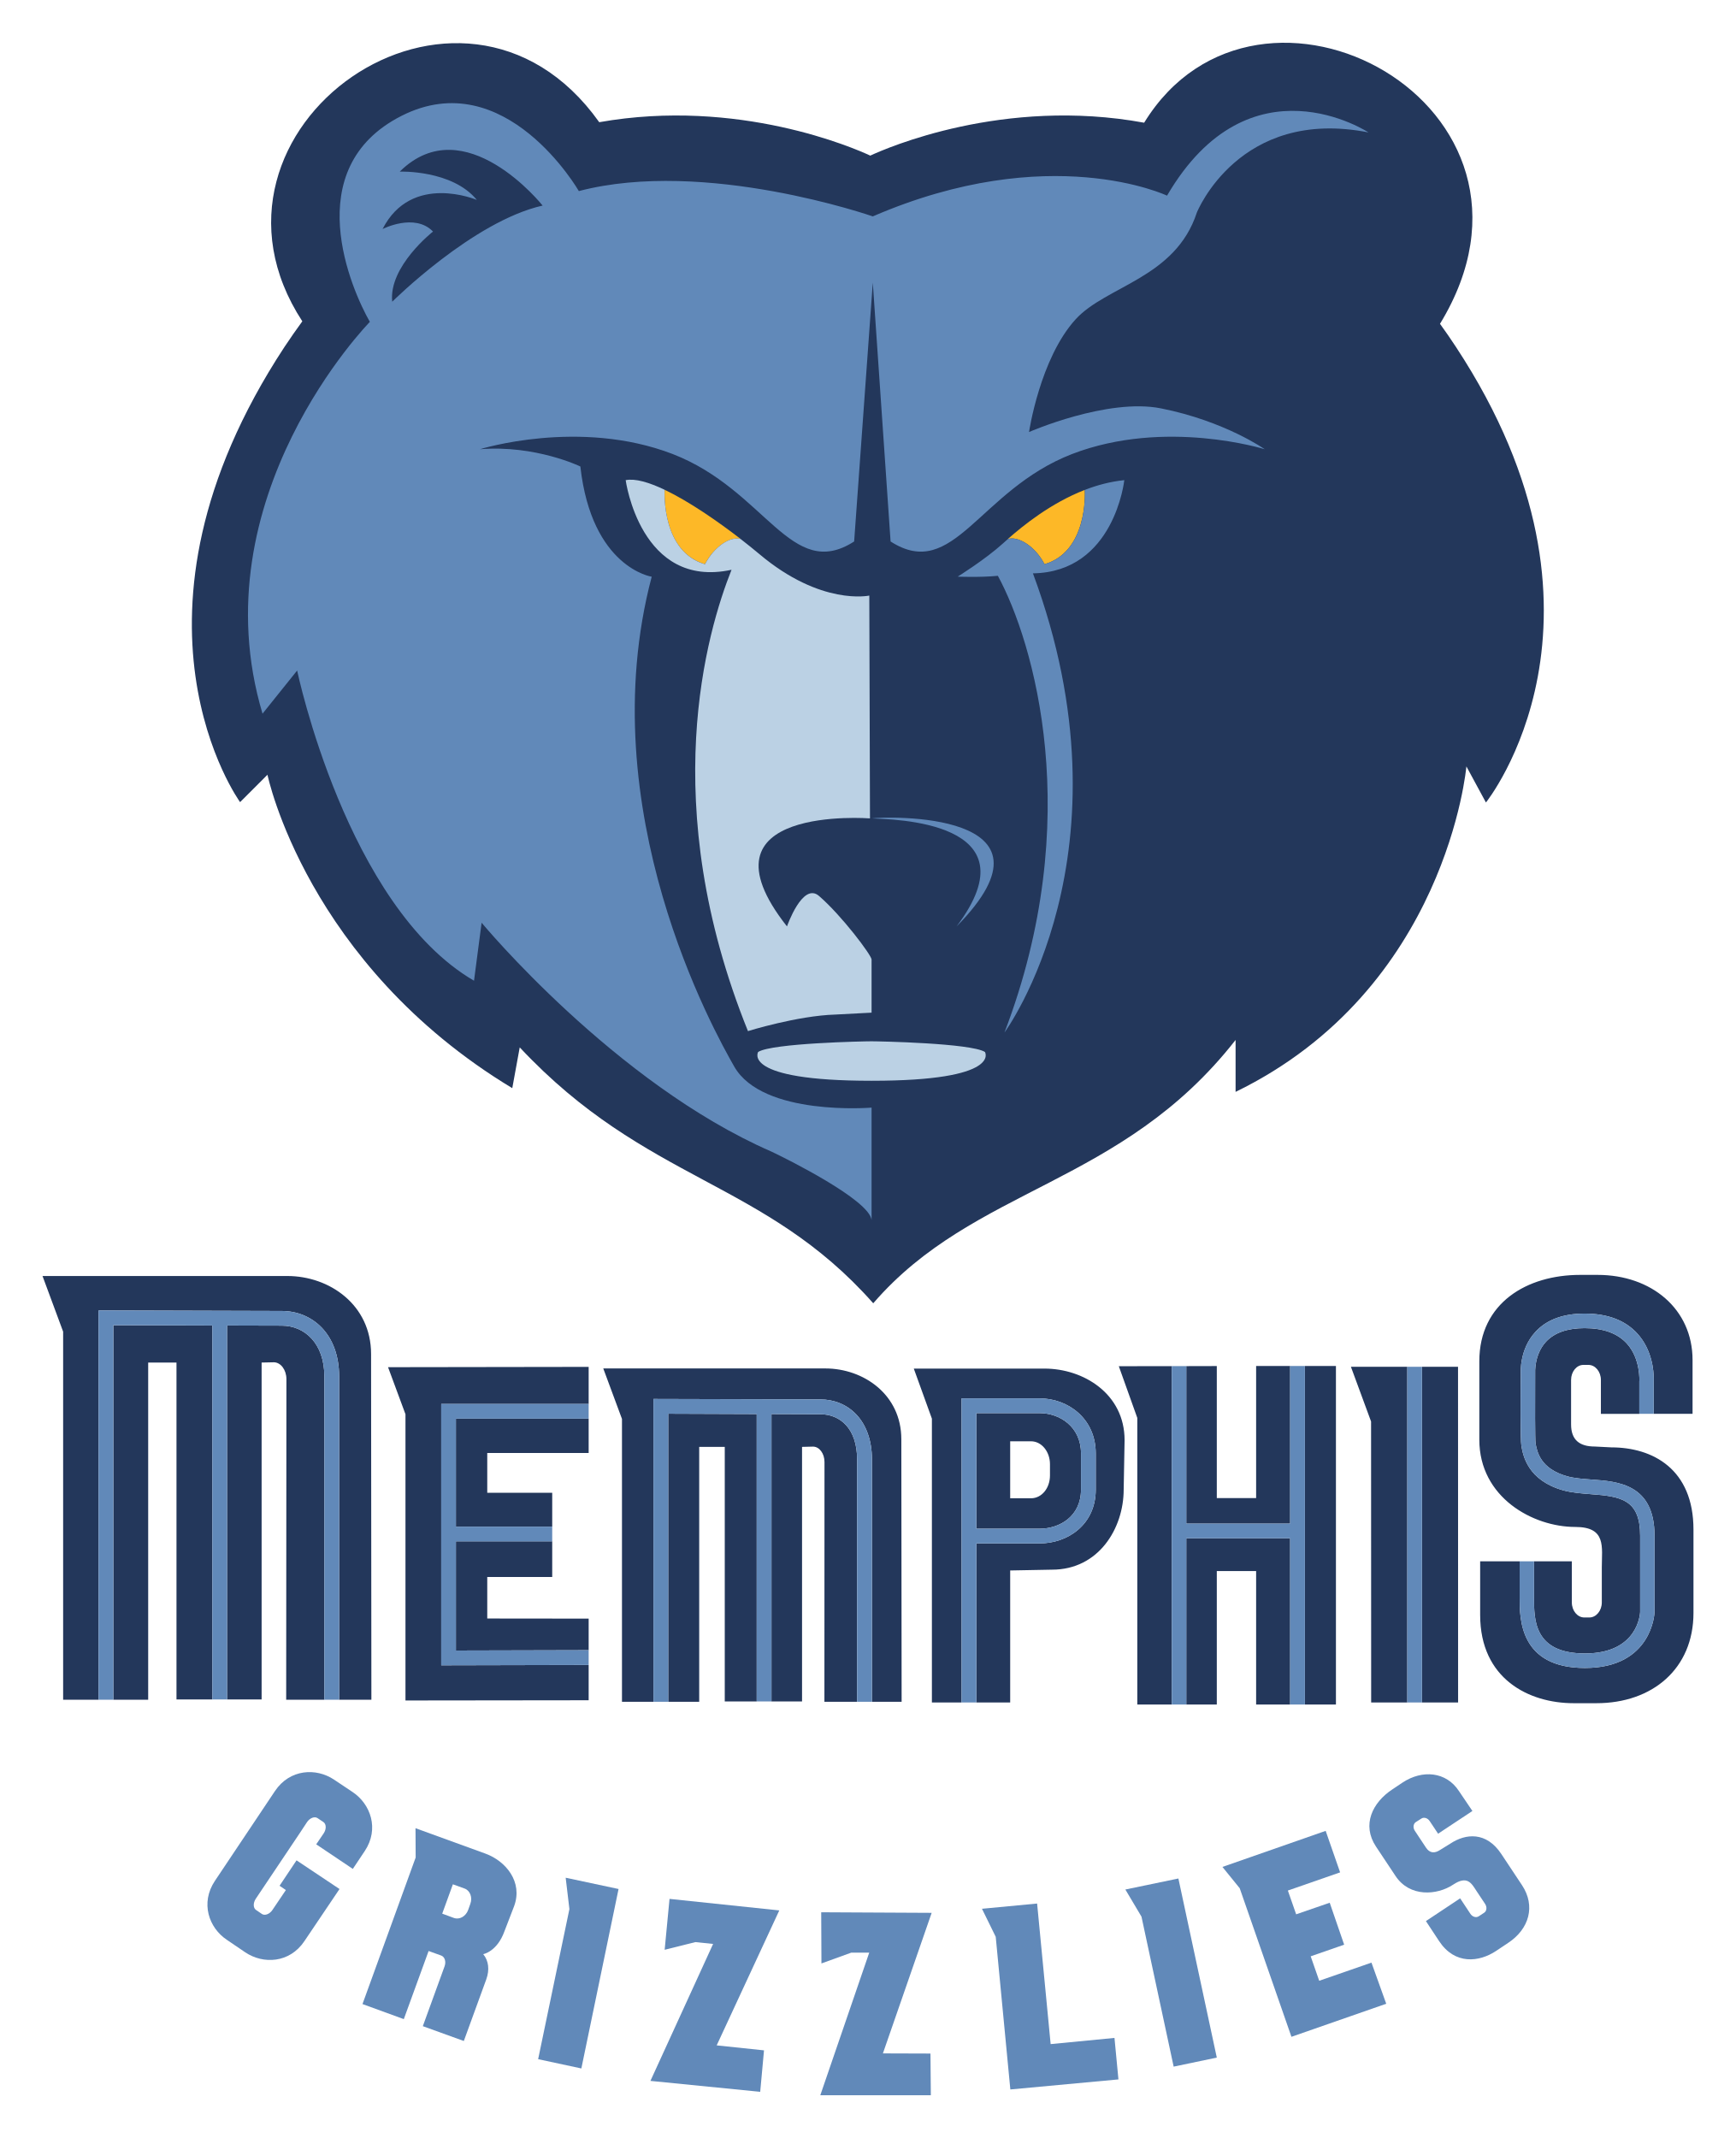
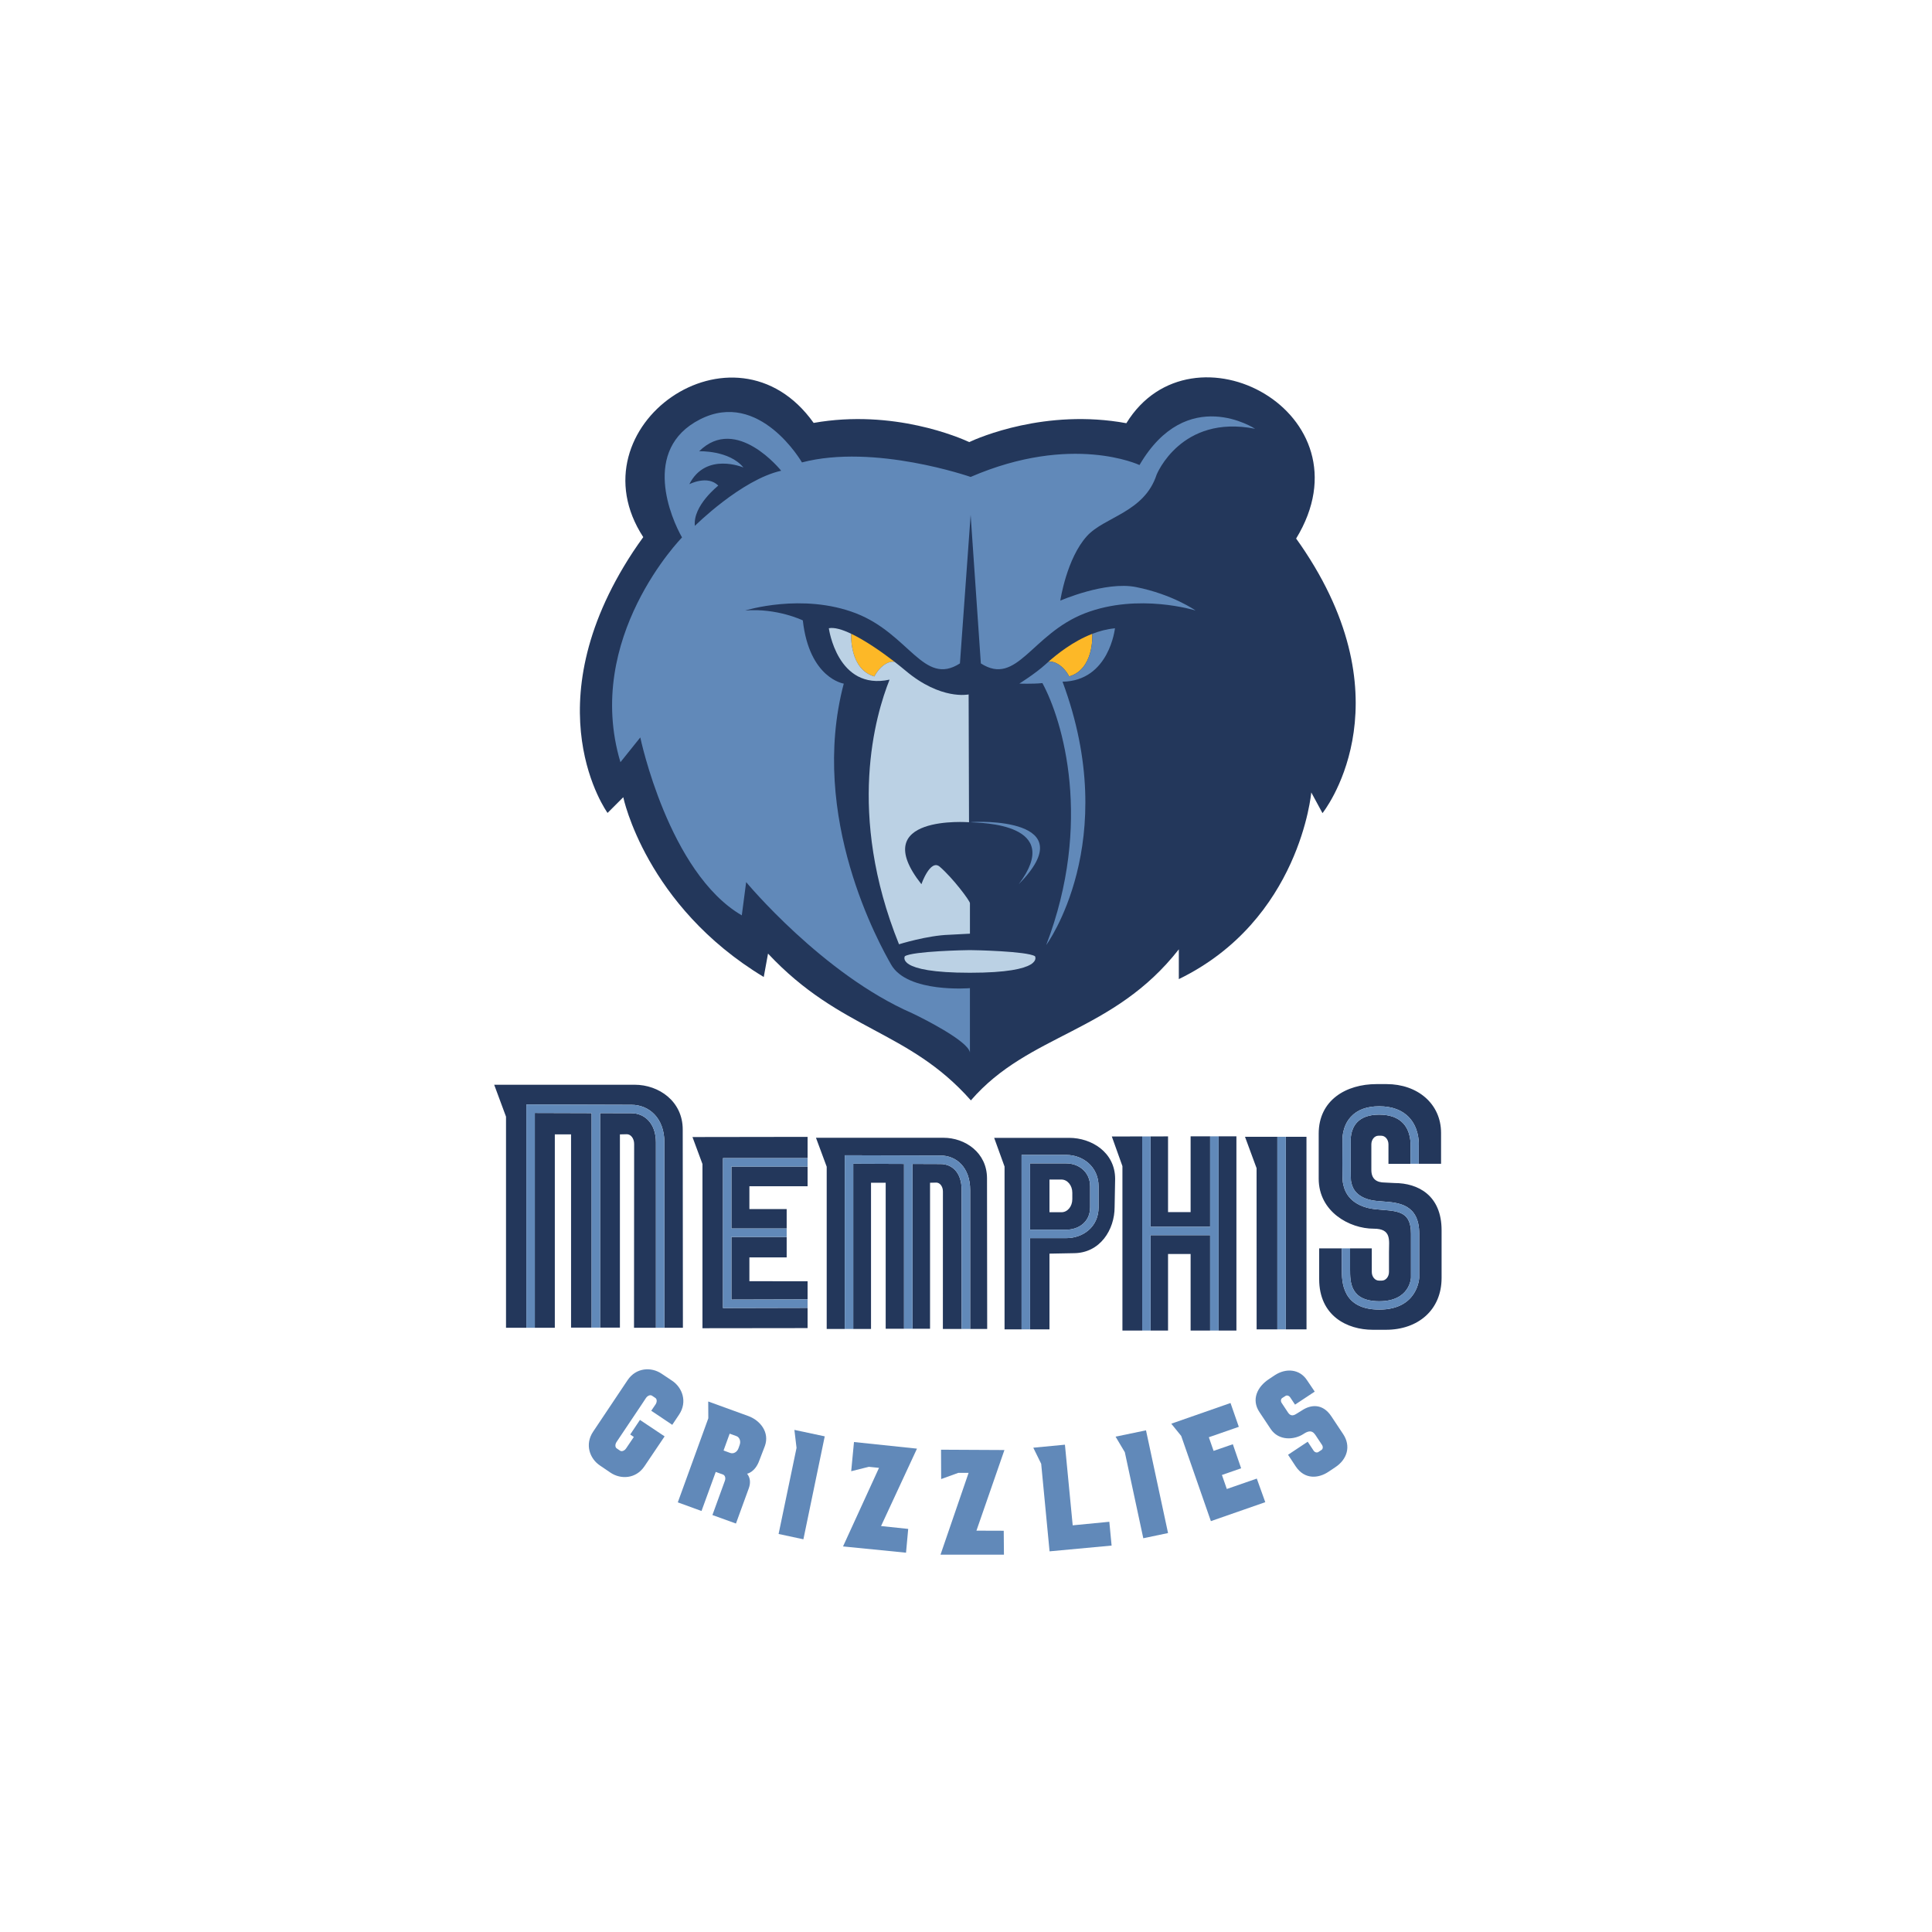
- <svg xmlns="http://www.w3.org/2000/svg" version="1.1" id="Layer_1" x="0px" y="0px" width="203px" height="250px" viewBox="0 0 203 250" enable-background="new 0 0 203 250" xml:space="preserve">
-   <g>
-     <path fill="#23375B" d="M47.414,165.369v33.471c1.886,0,21.421-0.026,21.421-0.026v-4.128l-17.24,0.04v-30.562h17.24v-4.332   l-23.458,0.035L47.414,165.369z M95.914,165.369c0,0-2.535-0.018-5.702-0.021v33.604h3.576v-29.766l1.281-0.031   c0.747,0,1.343,0.81,1.343,1.798l-0.009,28.039h3.825v-28.315C100.228,167.024,98.235,165.369,95.914,165.369 M78.14,198.991h3.621   v-29.806h2.989v29.766h3.736v-33.604c-4.492-0.022-9.5-0.036-10.346-0.04V198.991z M32.94,155.011c0,0-2.847,0-6.387-0.018v43.727   h4.039v-39.395l1.423-0.031c0.809,0,1.477,0.881,1.477,1.971l-0.027,37.486h4.466v-37.794   C37.931,157.065,35.609,155.011,32.94,155.011 M53.312,178.513h11.262v-3.958h-7.597v-4.657h11.858v-4.012H53.312V178.513z    M96.509,160.015H70.543l2.188,5.902v33.074h3.683v-35.409l19.5,0.053c3.247,0,6.049,2.42,6.049,7.041v28.315h3.469l-0.035-30.708   C105.396,163.074,100.984,160.015,96.509,160.015 M146.886,175.173h-4.599v-15.438l-3.567,0.009v18.414h12.143v-18.432h-3.977   V175.173z M56.977,184.402h7.597v-4.173H53.312V193c1.388-0.005,12.997-0.031,15.523-0.04v-3.692l-11.858-0.013V184.402z    M13.254,198.751h4.074v-39.426h3.309v39.395h4.19v-43.727c-5.035-0.019-10.71-0.027-11.573-0.036V198.751z M33.599,149.206H4.972   l2.411,6.507v43.038h4.145v-45.52l21.412,0.063c3.532,0,6.716,2.642,6.716,7.663v37.794h3.772l-0.036-40.427   C43.393,152.586,38.536,149.206,33.599,149.206 M166.279,159.818v39.253h4.225l-0.009-39.253H166.279z M160.327,166.219   l0.01,32.853h4.225v-39.253h-6.592L160.327,166.219z M184.204,178.549c3.665,0,3.104,2.335,3.104,4.741v4.083   c0,0.975-0.658,1.762-1.459,1.762h-0.587c-0.801,0-1.459-0.787-1.459-1.762v-4.804h-4.422v4.248c0,2.598,0,6.524,5.961,6.524   c6.209,0,6.44-4.665,6.449-4.839v-8.923c0-4.221-2.206-4.604-5.791-4.865c-1.077-0.085-2.18-0.169-3.158-0.432   c-4.226-1.17-4.741-4.105-4.938-5.209c-0.133-0.729-0.089-6.533-0.071-8.389c-0.009-0.195-0.169-2.891,1.699-4.928   c1.308-1.437,3.247-2.157,5.765-2.157c2.687,0,4.759,0.787,6.174,2.344c1.734,1.904,1.912,4.377,1.912,5.32   c0,0.187-0.009,0.289-0.009,0.355v3.705h4.546v-6.294c0-5.969-4.813-9.954-11.102-9.954h-2.046   c-6.191,0-11.787,3.256-11.787,10.105v9.163C172.986,175.097,179.249,178.549,184.204,178.549 M122.147,160.032h-15.292   l2.117,5.854v33.189h3.469v-35.561h9.127c3.256,0,6.565,2.304,6.565,6.449v4.208c0,4.137-3.31,6.303-6.565,6.303h-7.4v18.601h3.958   v-15.438c0,0,4.884-0.093,4.901-0.093c5.436,0,8.371-4.817,8.371-9.372l0.106-5.773   C131.505,162.963,126.675,160.032,122.147,160.032 M188.42,169.244l-1.93-0.099c-1.762,0-2.775-0.751-2.775-2.588v-5.195   c0-0.979,0.649-1.762,1.44-1.762h0.588c0.8,0,1.458,0.783,1.458,1.762v3.963h4.493v-3.799c0.009-0.026,0.169-2.642-1.468-4.435   c-1.086-1.183-2.74-1.788-4.929-1.788c-2.028,0-3.55,0.543-4.528,1.602c-1.388,1.513-1.254,3.63-1.254,3.66v0.036v0.035   c-0.018,3.585-0.018,7.646,0.045,8.131c0.178,0.97,0.542,2.984,3.727,3.865c0.81,0.223,1.797,0.298,2.829,0.374   c3.104,0.222,7.356,0.542,7.356,6.573v8.945c0,0.066-0.258,6.516-8.13,6.516c-7.642,0-7.642-5.76-7.642-8.224v-4.248h-4.617v6.271   c0,7.473,5.693,10.319,10.924,10.319h2.678c6.557,0,11.342-4.048,11.342-10.56v-9.74   C198.027,171.774,193.26,169.244,188.42,169.244 M132.991,165.801v33.515h4.029v-39.572l-6.191,0.009L132.991,165.801z    M126.408,174.172v-4.208c0-3.153-2.509-4.724-4.84-4.724h-7.4v13.513h7.4C123.899,178.753,126.408,177.321,126.408,174.172    M118.126,175.195v-6.663h2.438c1.228,0,2.215,1.201,2.215,2.678v1.312c0,1.499-0.97,2.674-2.215,2.674H118.126z M152.588,199.315   h3.63v-39.59h-3.63V199.315z M138.72,199.315h3.567v-15.607h4.599v15.607h3.977v-19.441H138.72V199.315z" />
-     <path fill="#6189B9" d="M76.414,198.991v-35.409l19.5,0.053c3.242,0,6.049,2.42,6.049,7.041v28.315h-1.734v-28.315   c0-3.651-1.993-5.307-4.314-5.307c0,0-2.535-0.018-5.702-0.021v33.604h-1.726v-33.604c-4.492-0.022-9.5-0.036-10.346-0.04v33.684   H76.414z M68.835,165.886H53.312v12.627h11.262v1.717H53.312V193c1.388-0.005,12.997-0.031,15.523-0.04v1.726l-17.24,0.04v-30.562   h17.24V165.886z M11.528,198.751v-45.52l21.412,0.063c3.532,0,6.716,2.642,6.716,7.663v37.794h-1.726v-37.794   c0-3.892-2.322-5.946-4.991-5.946c0,0-2.847,0-6.387-0.018v43.727h-1.726v-43.727c-5.035-0.019-10.71-0.027-11.573-0.036v43.794   H11.528z M164.562,159.818h1.718v39.253h-1.718V159.818z M112.441,199.075v-35.561h9.127c3.256,0,6.565,2.304,6.565,6.449v4.208   c0,4.137-3.31,6.303-6.565,6.303h-7.4v18.601H112.441z M179.382,182.569v4.248c0,2.598,0,6.524,5.961,6.524   c6.209,0,6.44-4.665,6.449-4.839v-8.923c0-4.221-2.206-4.604-5.791-4.865c-1.077-0.085-2.18-0.169-3.158-0.432   c-4.226-1.17-4.741-4.105-4.938-5.209c-0.133-0.729-0.089-6.533-0.071-8.389c-0.009-0.195-0.169-2.891,1.699-4.928   c1.308-1.437,3.247-2.157,5.765-2.157c2.687,0,4.759,0.787,6.174,2.344c1.734,1.904,1.912,4.377,1.912,5.32   c0,0.187-0.009,0.289-0.009,0.355v3.705h-1.681v-3.799c0.009-0.026,0.169-2.642-1.468-4.435c-1.086-1.183-2.74-1.788-4.929-1.788   c-2.028,0-3.55,0.543-4.528,1.602c-1.388,1.513-1.254,3.63-1.254,3.66v0.036v0.035c-0.018,3.585-0.018,7.646,0.045,8.131   c0.178,0.97,0.542,2.984,3.727,3.865c0.81,0.223,1.797,0.298,2.829,0.374c3.104,0.222,7.356,0.542,7.356,6.573v8.945   c0,0.066-0.258,6.516-8.13,6.516c-7.642,0-7.642-5.76-7.642-8.224v-4.248H179.382z M126.408,174.172v-4.208   c0-3.153-2.509-4.724-4.84-4.724h-7.4v13.513h7.4C123.899,178.753,126.408,177.321,126.408,174.172 M137.021,199.315v-39.572h1.699   v18.414h12.143v-18.432h1.726v39.59h-1.726v-19.441H138.72v19.441H137.021z" />
-     <path fill="#23375B" d="M170.255,40.573c-0.613-0.943-1.236-1.83-1.868-2.708c15.621-25.615-21.242-45.255-34.595-23.516   c-16.439-3.024-30.175,2.982-32.025,3.848c-1.842-0.861-15.425-6.79-31.696-3.908c-16.128-22.682-49.389,0.761-34.72,23.283   c-0.703,0.967-1.396,1.955-2.09,3.002c-20.834,31.723-5.186,53.221-5.186,53.221l3.202-3.203c0,0,4.555,22.117,28.626,36.648   l0.872-4.768c14.82,15.828,28.546,15.458,41.338,29.923c11.823-13.7,29-13.7,42.371-30.791v6.071   c24.73-12.038,26.989-38.058,26.989-38.058l2.286,4.221C173.76,93.839,191.106,72.296,170.255,40.573" />
-     <path fill="#FDB827" d="M117.833,63.044c1.165-0.422,3.211,0.801,4.305,2.929c5.009-1.457,4.742-8.208,4.711-8.687   C122.863,58.832,119.585,61.496,117.833,63.044" />
-     <path fill="#6189B9" d="M101.962,95.696c1.379-0.218,23.342-1.012,9.892,12.639C121.23,95.914,104.222,95.823,101.962,95.696    M139.956,24.848c0,0,4.938-12.348,20.069-9.363c0,0-13.887-9.147-23.557,7.392c0,0-13.717-6.514-34.408,2.426   c0,0-19.598-6.832-34.373-2.96c0,0-8.611-14.954-20.745-8.791c-12.125,6.153-5.809,20.396-3.692,24.085   c0,0-20.113,20.482-12.552,45.815l4.048-5.046c0,0,5.764,27.577,20.683,36.272l0.889-6.781c0,0,15.559,18.772,33.857,26.745   c1.726,0.814,11.449,5.631,11.742,8.011v-13.137c0,0-12.712,1.057-16.057-4.799c-2.277-3.985-16.857-30.014-9.652-57.28   c0,0-7.019-1.043-8.344-12.89c0,0-5.24-2.544-11.742-2.017c0,0,11.635-3.643,22.55,0.565c10.897,4.228,13.815,14.971,21.208,10.221   l2.18-30.27l2.081,30.27c7.393,4.75,10.311-5.994,21.208-10.221c10.915-4.208,22.542-0.565,22.542-0.565s-4.644-3.285-12.125-4.777   c-6.254-1.252-15.435,2.765-15.435,2.765s1.272-8.591,5.444-13.177C129.353,33.408,137.447,32.541,139.956,24.848 M45.866,35.278   c-0.445-4.121,4.768-8.202,4.768-8.202c-2.144-2.222-5.898-0.295-5.898-0.295c3.398-6.654,11.022-3.403,11.022-3.403   c-2.882-3.534-9.012-3.312-9.012-3.312c7.579-7.497,16.707,3.972,16.707,3.972C55.313,25.869,45.866,35.278,45.866,35.278    M126.853,57.286L126.853,57.286c-0.062,0.024-0.115,0.047-0.16,0.069C126.737,57.333,126.791,57.306,126.853,57.286    M120.786,67.043c12.151,32.694-3.327,53.69-3.327,53.69c9.536-24.941,3.407-45.693-0.773-53.403   c-2.127,0.209-4.697,0.096-4.697,0.096s3.211-1.995,5.302-3.89c0.16-0.145,0.347-0.313,0.561-0.5c0,0.004-0.018,0.004-0.018,0.009   c1.165-0.422,3.211,0.801,4.305,2.929c5.009-1.452,4.742-8.187,4.715-8.687c1.45-0.569,3.016-0.979,4.617-1.143   C131.47,56.143,130.322,66.892,120.786,67.043" />
-     <path fill="#FDB827" d="M77.722,57.271c-0.027,0.496-0.289,7.25,4.715,8.7c1.076-2.09,3.007-3.298,4.181-2.942   C83.922,60.951,80.577,58.632,77.722,57.271" />
-     <path fill="#BBD1E4" d="M101.918,126.377c-15.318,0-13.263-3.371-13.263-3.371c1.663-1.032,12.383-1.246,13.246-1.246   c0.854,0,11.609,0.214,13.272,1.246C115.173,123.006,117.236,126.377,101.918,126.377 M77.73,57.277c0,0-0.013-0.004-0.013-0.009   C77.717,57.273,77.73,57.277,77.73,57.277 M101.918,112.197v6.214l-4.225,0.223c-4.439,0.129-10.23,1.935-10.23,1.935   c-10.746-26.616-4.786-46.76-1.921-53.944c-10.657,2.313-12.378-10.479-12.378-10.479c1.107-0.225,2.727,0.253,4.555,1.123   c-0.022,0.502-0.28,7.252,4.719,8.705c1.076-2.091,2.998-3.303,4.163-2.951c0.792,0.618,1.539,1.216,2.188,1.761   c7.232,6.1,12.863,4.857,12.863,4.857s0.08,23.205,0.08,26.056c0,0-20.958-1.639-9.706,12.63c0,0,1.815-5.215,3.736-3.569   C98.422,107.047,101.918,111.706,101.918,112.197" />
-     <path fill="#6189B9" d="M54.993,222.636l-0.24,0.676c-0.276,0.779-1.023,1.197-1.69,0.952l-1.352-0.498l1.246-3.43l1.37,0.494   C54.975,221.065,55.278,221.88,54.993,222.636 M56.754,216.742l-8.166-2.967l0.018,3.425l-6.218,17.138l4.831,1.762l2.9-7.966   l1.468,0.529c0.427,0.155,0.596,0.716,0.4,1.259l-2.544,7.001l4.794,1.734l2.625-7.206c0.409-1.129,0.275-2.179-0.356-2.948   c0,0,1.619-0.28,2.482-2.674l1.139-2.962C61.149,220.057,59.165,217.619,56.754,216.742" />
-     <path fill="#6189B9" d="M156.707,218.939l-1.69-4.853l-12.071,4.217l2.02,2.491l6.049,17.373   c0.961-0.338,11.084-3.865,11.084-3.865l-1.726-4.809l-6.111,2.122c-0.169-0.498-0.996-2.86-0.996-2.86l3.914-1.36l-1.69-4.906   l-3.923,1.356l-0.97-2.78L156.707,218.939z" />
-     <polygon fill="#6189B9" points="122.858,239.021 121.275,222.583 114.826,223.196 116.436,226.475 118.144,244.324    130.785,243.149 130.322,238.297  " />
-     <polygon fill="#6189B9" points="66.584,223.232 66.148,219.566 72.331,220.884 67.981,241.868 62.928,240.783  " />
-     <polygon fill="#6189B9" points="133.48,224.117 131.595,220.945 137.795,219.656 142.287,240.597 137.243,241.655  " />
-     <polygon fill="#6189B9" points="91.127,223.388 78.291,222.04 77.722,227.991 81.315,227.093 83.388,227.307 76.058,243.323    88.895,244.6 89.339,239.751 83.806,239.169  " />
-     <polygon fill="#6189B9" points="108.945,223.672 96.029,223.605 96.056,229.588 99.534,228.329 101.643,228.329 95.922,245    108.848,245 108.804,240.125 103.243,240.107  " />
-     <path fill="#6189B9" d="M172.648,221.105l1.014,1.526c0.24,0.369,0.196,0.813-0.098,1.019l-0.649,0.427   c-0.303,0.195-0.738,0.071-0.979-0.298l-1.192-1.802l-4.003,2.66l1.548,2.349c1.851,2.793,4.688,2.446,6.646,1.147l1.414-0.943   c2.474-1.628,3.238-4.323,1.628-6.752l-2.42-3.647c-1.752-2.642-4.163-2.41-5.969-1.209l-1.174,0.725   c-0.658,0.436-1.228,0.404-1.673-0.271l-1.29-1.948c-0.249-0.364-0.195-0.818,0.099-1.022l0.658-0.418   c0.293-0.196,0.729-0.071,0.97,0.289l0.987,1.48l4.012-2.655l-1.584-2.344c-1.468-2.242-4.252-2.531-6.601-0.97l-1.183,0.792   c-2.313,1.529-3.603,4.132-1.903,6.689l2.276,3.425c1.664,2.521,4.866,2.26,6.717,1.036   C171.581,219.265,172.062,220.207,172.648,221.105" />
-     <path fill="#6189B9" d="M35.591,226.986c-1.734,2.579-4.813,2.713-6.912,1.303l-2.153-1.463c-2.1-1.401-3.123-4.306-1.397-6.89   l7.028-10.511c1.735-2.584,4.821-2.731,6.912-1.325l2.162,1.445c2.099,1.401,3.149,4.306,1.423,6.898l-1.397,2.091l-4.279-2.873   l0.881-1.299c0.32-0.485,0.302-1.077-0.044-1.308l-0.685-0.459c-0.347-0.23-0.898-0.018-1.228,0.468c0,0-0.338,0.524-0.863,1.308   c-0.961,1.428-5.133,7.659-5.133,7.659c-0.32,0.489-0.312,1.076,0.036,1.308l0.685,0.467c0.338,0.227,0.898,0.022,1.228-0.467   l1.574-2.331l-0.738-0.502l1.984-2.972l5.026,3.354L35.591,226.986z" />
+ <svg xmlns="http://www.w3.org/2000/svg" width="512px" height="512px" viewBox="0 0 512 512" version="1.1">
+   <defs />
+   <g id="NBA" stroke="none" stroke-width="1" fill="none" fill-rule="evenodd">
+     <g id="memphis-grizzlies">
+       <g id="svg" transform="translate(131, 100)">
+         <g id="Group">
+           <path d="M55.16,208.48 L55.16,251.992 C57.613,251.992 83.019,251.958 83.019,251.958 L83.019,246.592 L60.598,246.644 L60.598,206.913 L83.019,206.913 L83.019,201.282 L52.511,201.327 L55.16,208.48 L55.16,208.48 Z M118.235,208.48 C118.235,208.48 114.938,208.456 110.82,208.452 L110.82,252.138 L115.47,252.138 L115.47,213.442 L117.136,213.401 C118.108,213.401 118.883,214.454 118.883,215.739 L118.871,252.19 L123.846,252.19 L123.846,215.38 C123.846,210.631 121.254,208.48 118.235,208.48 L118.235,208.48 Z M95.12,252.188 L99.829,252.188 L99.829,213.44 L103.716,213.44 L103.716,252.136 L108.575,252.136 L108.575,208.451 C102.733,208.423 96.22,208.404 95.12,208.399 L95.12,252.188 L95.12,252.188 Z M36.336,195.014 C36.336,195.014 32.634,195.014 28.03,194.991 L28.03,251.836 L33.283,251.836 L33.283,200.623 L35.133,200.582 C36.186,200.582 37.054,201.727 37.054,203.144 L37.019,251.876 L42.827,251.876 L42.827,202.744 C42.827,197.685 39.808,195.014 36.336,195.014 L36.336,195.014 Z M62.831,225.567 L77.477,225.567 L77.477,220.422 L67.597,220.422 L67.597,214.367 L83.019,214.367 L83.019,209.152 L62.831,209.152 L62.831,225.567 L62.831,225.567 Z M119.009,201.519 L85.24,201.519 L88.085,209.192 L88.085,252.188 L92.875,252.188 L92.875,206.157 L118.235,206.226 C122.458,206.226 126.102,209.371 126.102,215.379 L126.102,252.188 L130.614,252.188 L130.568,212.268 C130.567,205.496 124.829,201.519 119.009,201.519 L119.009,201.519 Z M184.525,221.225 L178.544,221.225 L178.544,201.155 L173.905,201.167 L173.905,225.105 L189.697,225.105 L189.697,201.144 L184.525,201.144 L184.525,221.225 L184.525,221.225 Z M67.597,233.223 L77.477,233.223 L77.477,227.798 L62.831,227.798 L62.831,244.4 C64.636,244.393 79.733,244.36 83.019,244.348 L83.019,239.548 L67.597,239.531 L67.597,233.223 L67.597,233.223 Z M10.734,251.876 L16.033,251.876 L16.033,200.623 L20.336,200.623 L20.336,251.836 L25.785,251.836 L25.785,194.991 C19.237,194.966 11.857,194.956 10.734,194.944 L10.734,251.876 L10.734,251.876 Z M37.194,187.468 L-0.036,187.468 L3.099,195.927 L3.099,251.876 L8.49,251.876 L8.49,192.7 L36.336,192.782 C40.93,192.782 45.071,196.217 45.071,202.744 L45.071,251.876 L49.976,251.876 L49.929,199.321 C49.931,191.862 43.614,187.468 37.194,187.468 L37.194,187.468 Z M209.746,201.263 L209.746,252.292 L215.241,252.292 L215.229,201.263 L209.746,201.263 L209.746,201.263 Z M202.006,209.585 L202.019,252.294 L207.513,252.294 L207.513,201.265 L198.94,201.265 L202.006,209.585 L202.006,209.585 Z M233.058,225.614 C237.824,225.614 237.095,228.649 237.095,231.777 L237.095,237.085 C237.095,238.352 236.239,239.375 235.197,239.375 L234.434,239.375 C233.392,239.375 232.537,238.352 232.537,237.085 L232.537,230.84 L226.786,230.84 L226.786,236.362 C226.786,239.739 226.786,244.843 234.538,244.843 C242.613,244.843 242.913,238.779 242.925,238.553 L242.925,226.953 C242.925,221.465 240.056,220.968 235.394,220.628 C233.993,220.518 232.559,220.409 231.287,220.067 C225.791,218.546 225.121,214.73 224.865,213.295 C224.692,212.347 224.749,204.802 224.772,202.389 C224.761,202.136 224.553,198.631 226.982,195.983 C228.683,194.115 231.205,193.179 234.48,193.179 C237.974,193.179 240.669,194.202 242.509,196.226 C244.764,198.701 244.996,201.916 244.996,203.142 C244.996,203.385 244.984,203.518 244.984,203.603 L244.984,208.42 L250.896,208.42 L250.896,200.238 C250.896,192.478 244.637,187.298 236.458,187.298 L233.797,187.298 C225.745,187.298 218.468,191.53 218.468,200.434 L218.468,212.346 C218.469,221.126 226.614,225.614 233.058,225.614 L233.058,225.614 Z M152.352,201.542 L132.464,201.542 L135.217,209.152 L135.217,252.298 L139.729,252.298 L139.729,206.068 L151.599,206.068 C155.833,206.068 160.137,209.063 160.137,214.452 L160.137,219.922 C160.137,225.3 155.832,228.116 151.599,228.116 L141.975,228.116 L141.975,252.298 L147.122,252.298 L147.122,232.228 C147.122,232.228 153.474,232.107 153.496,232.107 C160.566,232.107 164.383,225.845 164.383,219.924 L164.521,212.419 C164.522,205.352 158.241,201.542 152.352,201.542 L152.352,201.542 Z M238.541,213.517 L236.031,213.388 C233.74,213.388 232.422,212.412 232.422,210.024 L232.422,203.271 C232.422,201.998 233.266,200.98 234.295,200.98 L235.06,200.98 C236.1,200.98 236.956,201.998 236.956,203.271 L236.956,208.423 L242.799,208.423 L242.799,203.484 C242.811,203.45 243.019,200.049 240.89,197.718 C239.477,196.18 237.326,195.394 234.48,195.394 C231.842,195.394 229.863,196.1 228.591,197.476 C226.786,199.443 226.96,202.196 226.96,202.234 L226.96,202.281 L226.96,202.327 C226.937,206.987 226.937,212.267 227.018,212.897 C227.25,214.158 227.723,216.776 231.865,217.922 C232.919,218.212 234.203,218.309 235.545,218.408 C239.581,218.696 245.111,219.112 245.111,226.953 L245.111,238.581 C245.111,238.667 244.776,247.052 234.538,247.052 C224.599,247.052 224.599,239.564 224.599,236.361 L224.599,230.838 L218.595,230.838 L218.595,238.991 C218.595,248.706 225.999,252.405 232.802,252.405 L236.285,252.405 C244.812,252.405 251.035,247.143 251.035,238.677 L251.035,226.015 C251.035,216.806 244.836,213.517 238.541,213.517 L238.541,213.517 Z M166.455,209.041 L166.455,252.611 L171.694,252.611 L171.694,201.167 L163.643,201.179 L166.455,209.041 L166.455,209.041 Z M157.893,219.924 L157.893,214.453 C157.893,210.354 154.63,208.312 151.599,208.312 L141.975,208.312 L141.975,225.879 L151.599,225.879 C154.63,225.879 157.893,224.017 157.893,219.924 L157.893,219.924 Z M147.122,221.254 L147.122,212.592 L150.293,212.592 C151.89,212.592 153.174,214.153 153.174,216.073 L153.174,217.779 C153.174,219.727 151.912,221.255 150.293,221.255 L147.122,221.255 L147.122,221.254 Z M191.941,252.609 L196.662,252.609 L196.662,201.143 L191.941,201.143 L191.941,252.609 L191.941,252.609 Z M173.905,252.609 L178.544,252.609 L178.544,232.32 L184.525,232.32 L184.525,252.609 L189.697,252.609 L189.697,227.336 L173.905,227.336 L173.905,252.609 L173.905,252.609 Z" id="Shape" fill="#23375B" />
+           <path d="M92.875,252.188 L92.875,206.157 L118.235,206.226 C122.452,206.226 126.102,209.371 126.102,215.379 L126.102,252.188 L123.847,252.188 L123.847,215.379 C123.847,210.632 121.255,208.48 118.237,208.48 C118.237,208.48 114.94,208.456 110.821,208.452 L110.821,252.138 L108.576,252.138 L108.576,208.452 C102.734,208.424 96.221,208.406 95.121,208.4 L95.121,252.19 L92.875,252.19 L92.875,252.188 Z M83.019,209.152 L62.831,209.152 L62.831,225.567 L77.477,225.567 L77.477,227.799 L62.831,227.799 L62.831,244.4 C64.636,244.393 79.733,244.36 83.019,244.348 L83.019,246.592 L60.598,246.644 L60.598,206.913 L83.019,206.913 L83.019,209.152 L83.019,209.152 Z M8.49,251.876 L8.49,192.7 L36.336,192.782 C40.93,192.782 45.071,196.217 45.071,202.744 L45.071,251.876 L42.826,251.876 L42.826,202.744 C42.826,197.685 39.806,195.014 36.335,195.014 C36.335,195.014 32.633,195.014 28.029,194.991 L28.029,251.836 L25.784,251.836 L25.784,194.991 C19.236,194.966 11.856,194.956 10.733,194.944 L10.733,251.876 L8.49,251.876 L8.49,251.876 Z M207.513,201.263 L209.748,201.263 L209.748,252.292 L207.513,252.292 L207.513,201.263 L207.513,201.263 Z M139.729,252.298 L139.729,206.068 L151.599,206.068 C155.833,206.068 160.137,209.063 160.137,214.452 L160.137,219.922 C160.137,225.3 155.832,228.116 151.599,228.116 L141.975,228.116 L141.975,252.298 L139.729,252.298 L139.729,252.298 Z M226.787,230.84 L226.787,236.362 C226.787,239.739 226.787,244.843 234.539,244.843 C242.614,244.843 242.915,238.779 242.926,238.553 L242.926,226.953 C242.926,221.465 240.057,220.968 235.395,220.628 C233.994,220.518 232.56,220.409 231.288,220.067 C225.792,218.546 225.122,214.73 224.866,213.295 C224.693,212.347 224.75,204.802 224.774,202.389 C224.762,202.136 224.554,198.631 226.983,195.983 C228.684,194.115 231.206,193.179 234.481,193.179 C237.975,193.179 240.67,194.202 242.51,196.226 C244.765,198.701 244.997,201.916 244.997,203.142 C244.997,203.385 244.985,203.518 244.985,203.603 L244.985,208.42 L242.799,208.42 L242.799,203.481 C242.811,203.447 243.019,200.047 240.89,197.716 C239.477,196.178 237.326,195.391 234.48,195.391 C231.842,195.391 229.863,196.097 228.591,197.474 C226.786,199.441 226.96,202.193 226.96,202.232 L226.96,202.279 L226.96,202.324 C226.937,206.985 226.937,212.264 227.018,212.894 C227.25,214.155 227.723,216.774 231.865,217.919 C232.919,218.209 234.203,218.306 235.545,218.405 C239.581,218.694 245.111,219.11 245.111,226.95 L245.111,238.579 C245.111,238.664 244.776,247.049 234.538,247.049 C224.599,247.049 224.599,239.561 224.599,236.358 L224.599,230.836 L226.787,230.836 L226.787,230.84 Z M157.893,219.924 L157.893,214.453 C157.893,210.354 154.63,208.312 151.599,208.312 L141.975,208.312 L141.975,225.879 L151.599,225.879 C154.63,225.879 157.893,224.017 157.893,219.924 L157.893,219.924 Z M171.696,252.609 L171.696,201.166 L173.905,201.166 L173.905,225.104 L189.697,225.104 L189.697,201.143 L191.942,201.143 L191.942,252.609 L189.697,252.609 L189.697,227.336 L173.905,227.336 L173.905,252.609 L171.696,252.609 L171.696,252.609 Z" id="Shape" fill="#6189B9" />
+           <path d="M214.917,46.245 C214.12,45.019 213.31,43.866 212.488,42.724 C232.803,9.425 184.862,-16.107 167.496,12.154 C146.117,8.223 128.253,16.03 125.847,17.156 C123.452,16.037 105.787,8.329 84.626,12.076 C63.651,-17.411 20.395,13.065 39.472,42.344 C38.558,43.601 37.657,44.885 36.754,46.246 C9.659,87.486 30.009,115.433 30.009,115.433 L34.174,111.27 C34.174,111.27 40.098,140.022 71.402,158.912 L72.536,152.714 C91.81,173.29 109.661,172.809 126.297,191.613 C141.673,173.804 164.012,173.804 181.401,151.585 L181.401,159.477 C213.563,143.828 216.501,110.002 216.501,110.002 L219.474,115.489 C219.475,115.491 242.034,87.485 214.917,46.245" id="Shape" fill="#23375B" />
+           <path d="M146.741,75.457 C148.256,74.909 150.917,76.499 152.34,79.265 C158.854,77.371 158.507,68.594 158.467,67.972 C153.283,69.982 149.02,73.445 146.741,75.457" id="Shape" fill="#FDB827" />
+           <path d="M126.101,117.905 C127.894,117.621 156.458,116.589 138.966,134.335 C151.159,118.188 129.04,118.07 126.101,117.905 M175.513,25.802 C175.513,25.802 181.935,9.75 201.613,13.63 C201.613,13.63 183.553,1.739 170.977,23.24 C170.977,23.24 153.137,14.772 126.228,26.394 C126.228,26.394 100.741,17.512 81.526,22.546 C81.526,22.546 70.327,3.106 54.546,11.118 C38.778,19.116 46.992,37.632 49.745,42.428 C49.745,42.428 23.587,69.055 33.421,101.988 L38.685,95.428 C38.685,95.428 46.181,131.278 65.584,142.581 L66.74,133.766 C66.74,133.766 86.975,158.17 110.772,168.535 C113.016,169.593 125.661,175.855 126.042,178.949 L126.042,161.871 C126.042,161.871 109.51,163.245 105.16,155.632 C102.199,150.452 83.237,116.614 92.607,81.168 C92.607,81.168 83.479,79.812 81.756,64.411 C81.756,64.411 74.941,61.104 66.485,61.789 C66.485,61.789 81.617,57.053 95.812,62.523 C109.984,68.02 113.778,81.986 123.393,75.811 L126.228,36.46 L128.935,75.811 C138.549,81.986 142.344,68.019 156.516,62.523 C170.711,57.053 185.832,61.789 185.832,61.789 C185.832,61.789 179.793,57.519 170.064,55.579 C161.93,53.951 149.99,59.173 149.99,59.173 C149.99,59.173 151.644,48.005 157.07,42.043 C161.723,36.93 172.25,35.803 175.513,25.802 M53.147,39.361 C52.568,34.004 59.348,28.699 59.348,28.699 C56.56,25.81 51.677,28.315 51.677,28.315 C56.097,19.665 66.012,23.891 66.012,23.891 C62.264,19.297 54.291,19.586 54.291,19.586 C64.148,9.84 76.019,24.749 76.019,24.749 C65.433,27.13 53.147,39.361 53.147,39.361 M158.472,67.972 L158.472,67.972 C158.391,68.003 158.322,68.033 158.264,68.061 C158.321,68.033 158.391,67.998 158.472,67.972 M150.582,80.656 C166.384,123.158 146.255,150.453 146.255,150.453 C158.657,118.03 150.686,91.052 145.25,81.029 C142.483,81.301 139.141,81.154 139.141,81.154 C139.141,81.154 143.317,78.56 146.036,76.097 C146.245,75.908 146.488,75.69 146.766,75.447 C146.766,75.452 146.743,75.452 146.743,75.459 C148.258,74.91 150.919,76.5 152.341,79.266 C158.856,77.379 158.508,68.623 158.473,67.973 C160.359,67.233 162.396,66.7 164.478,66.487 C164.477,66.486 162.984,80.46 150.582,80.656" id="Shape" fill="#6189B9" />
+           <path d="M94.576,67.952 C94.541,68.597 94.2,77.377 100.708,79.262 C102.108,76.545 104.619,74.975 106.146,75.438 C102.639,72.736 98.289,69.722 94.576,67.952" id="Shape" fill="#FDB827" />
+           <path d="M126.044,157.79 C106.122,157.79 108.795,153.408 108.795,153.408 C110.958,152.066 124.899,151.788 126.022,151.788 C127.132,151.788 141.119,152.066 143.282,153.408 C143.282,153.408 145.965,157.79 126.044,157.79 M94.587,67.96 C94.587,67.96 94.57,67.955 94.57,67.948 C94.57,67.955 94.587,67.96 94.587,67.96 M126.044,139.356 L126.044,147.434 L120.549,147.724 C114.776,147.892 107.245,150.24 107.245,150.24 C93.269,115.639 101.02,89.452 104.746,80.112 C90.887,83.119 88.649,66.49 88.649,66.49 C90.088,66.197 92.195,66.819 94.572,67.95 C94.544,68.602 94.208,77.377 100.71,79.266 C102.109,76.548 104.608,74.972 106.124,75.43 C107.154,76.233 108.125,77.011 108.969,77.719 C118.374,85.649 125.698,84.033 125.698,84.033 C125.698,84.033 125.802,114.2 125.802,117.906 C125.802,117.906 98.545,115.775 113.179,134.325 C113.179,134.325 115.539,127.546 118.038,129.685 C121.497,132.661 126.044,138.718 126.044,139.356" id="Shape" fill="#BBD1E4" />
+           <path d="M65.017,282.927 L64.705,283.806 C64.346,284.818 63.374,285.362 62.507,285.043 L60.749,284.396 L62.369,279.937 L64.151,280.579 C64.993,280.885 65.387,281.944 65.017,282.927 M67.307,275.265 L56.687,271.408 L56.71,275.86 L48.624,298.139 L54.907,300.43 L58.678,290.074 L60.587,290.762 C61.143,290.963 61.362,291.693 61.107,292.399 L57.799,301.5 L64.034,303.754 L67.447,294.386 C67.979,292.919 67.805,291.554 66.984,290.554 C66.984,290.554 69.09,290.19 70.212,287.078 L71.694,283.227 C73.023,279.574 70.443,276.405 67.307,275.265" id="Shape" fill="#6189B9" />
+           <path d="M197.298,278.121 L195.1,271.812 L179.401,277.294 L182.028,280.532 L189.895,303.117 C191.145,302.678 204.31,298.093 204.31,298.093 L202.065,291.841 L194.118,294.599 C193.898,293.952 192.823,290.882 192.823,290.882 L197.913,289.113 L195.715,282.736 L190.613,284.498 L189.352,280.885 L197.298,278.121 L197.298,278.121 Z" id="Shape" fill="#6189B9" />
+           <path d="M153.276,304.227 L151.218,282.858 L142.831,283.655 L144.925,287.918 L147.146,311.121 L163.586,309.594 L162.984,303.286 L153.276,304.227 Z" id="Shape" fill="#6189B9" />
+           <path d="M80.091,283.702 L79.524,278.936 L87.565,280.649 L81.908,307.928 L75.336,306.518 L80.091,283.702 Z" id="Shape" fill="#6189B9" />
+           <path d="M167.091,284.852 L164.639,280.728 L172.702,279.053 L178.544,306.276 L171.984,307.651 L167.091,284.852 Z" id="Shape" fill="#6189B9" />
+           <path d="M112.01,283.904 L95.316,282.152 L94.576,289.888 L99.249,288.721 L101.945,288.999 L92.412,309.82 L109.107,311.48 L109.684,305.176 L102.489,304.42 L112.01,283.904 Z" id="Shape" fill="#6189B9" />
+           <path d="M135.182,284.274 L118.385,284.187 L118.42,291.964 L122.943,290.328 L125.686,290.328 L118.246,312 L135.056,312 L134.999,305.663 L127.767,305.639 L135.182,284.274 Z" id="Shape" fill="#6189B9" />
+           <path d="M218.029,280.937 L219.348,282.92 C219.66,283.4 219.603,283.977 219.221,284.245 L218.377,284.8 C217.982,285.054 217.417,284.892 217.103,284.413 L215.553,282.07 L210.347,285.528 L212.36,288.582 C214.768,292.213 218.457,291.762 221.004,290.073 L222.842,288.847 C226.06,286.731 227.054,283.227 224.96,280.069 L221.812,275.328 C219.534,271.894 216.398,272.195 214.05,273.757 L212.523,274.699 C211.667,275.266 210.926,275.224 210.347,274.347 L208.669,271.814 C208.346,271.341 208.416,270.751 208.798,270.486 L209.654,269.942 C210.035,269.688 210.602,269.85 210.915,270.318 L212.199,272.242 L217.417,268.791 L215.357,265.743 C213.448,262.829 209.827,262.453 206.772,264.482 L205.233,265.512 C202.225,267.5 200.548,270.884 202.759,274.208 L205.719,278.66 C207.883,281.938 212.047,281.598 214.454,280.007 C216.642,278.545 217.267,279.769 218.029,280.937" id="Shape" fill="#6189B9" />
+           <path d="M39.784,288.582 C37.529,291.935 33.525,292.109 30.795,290.276 L27.995,288.374 C25.264,286.553 23.933,282.776 26.178,279.417 L35.318,265.752 C37.575,262.393 41.588,262.202 44.307,264.03 L47.119,265.909 C49.849,267.73 51.214,271.506 48.97,274.876 L47.153,277.594 L41.588,273.859 L42.734,272.171 C43.15,271.54 43.126,270.771 42.677,270.47 L41.786,269.873 C41.334,269.575 40.618,269.85 40.189,270.482 C40.189,270.482 39.749,271.163 39.066,272.182 C37.816,274.039 32.391,282.139 32.391,282.139 C31.975,282.775 31.985,283.538 32.438,283.839 L33.328,284.447 C33.768,284.742 34.496,284.475 34.925,283.839 L36.972,280.809 L36.013,280.156 L38.593,276.293 L45.129,280.653 L39.784,288.582 L39.784,288.582 Z" id="Shape" fill="#6189B9" />
+         </g>
+       </g>
+     </g>
  </g>
</svg>
